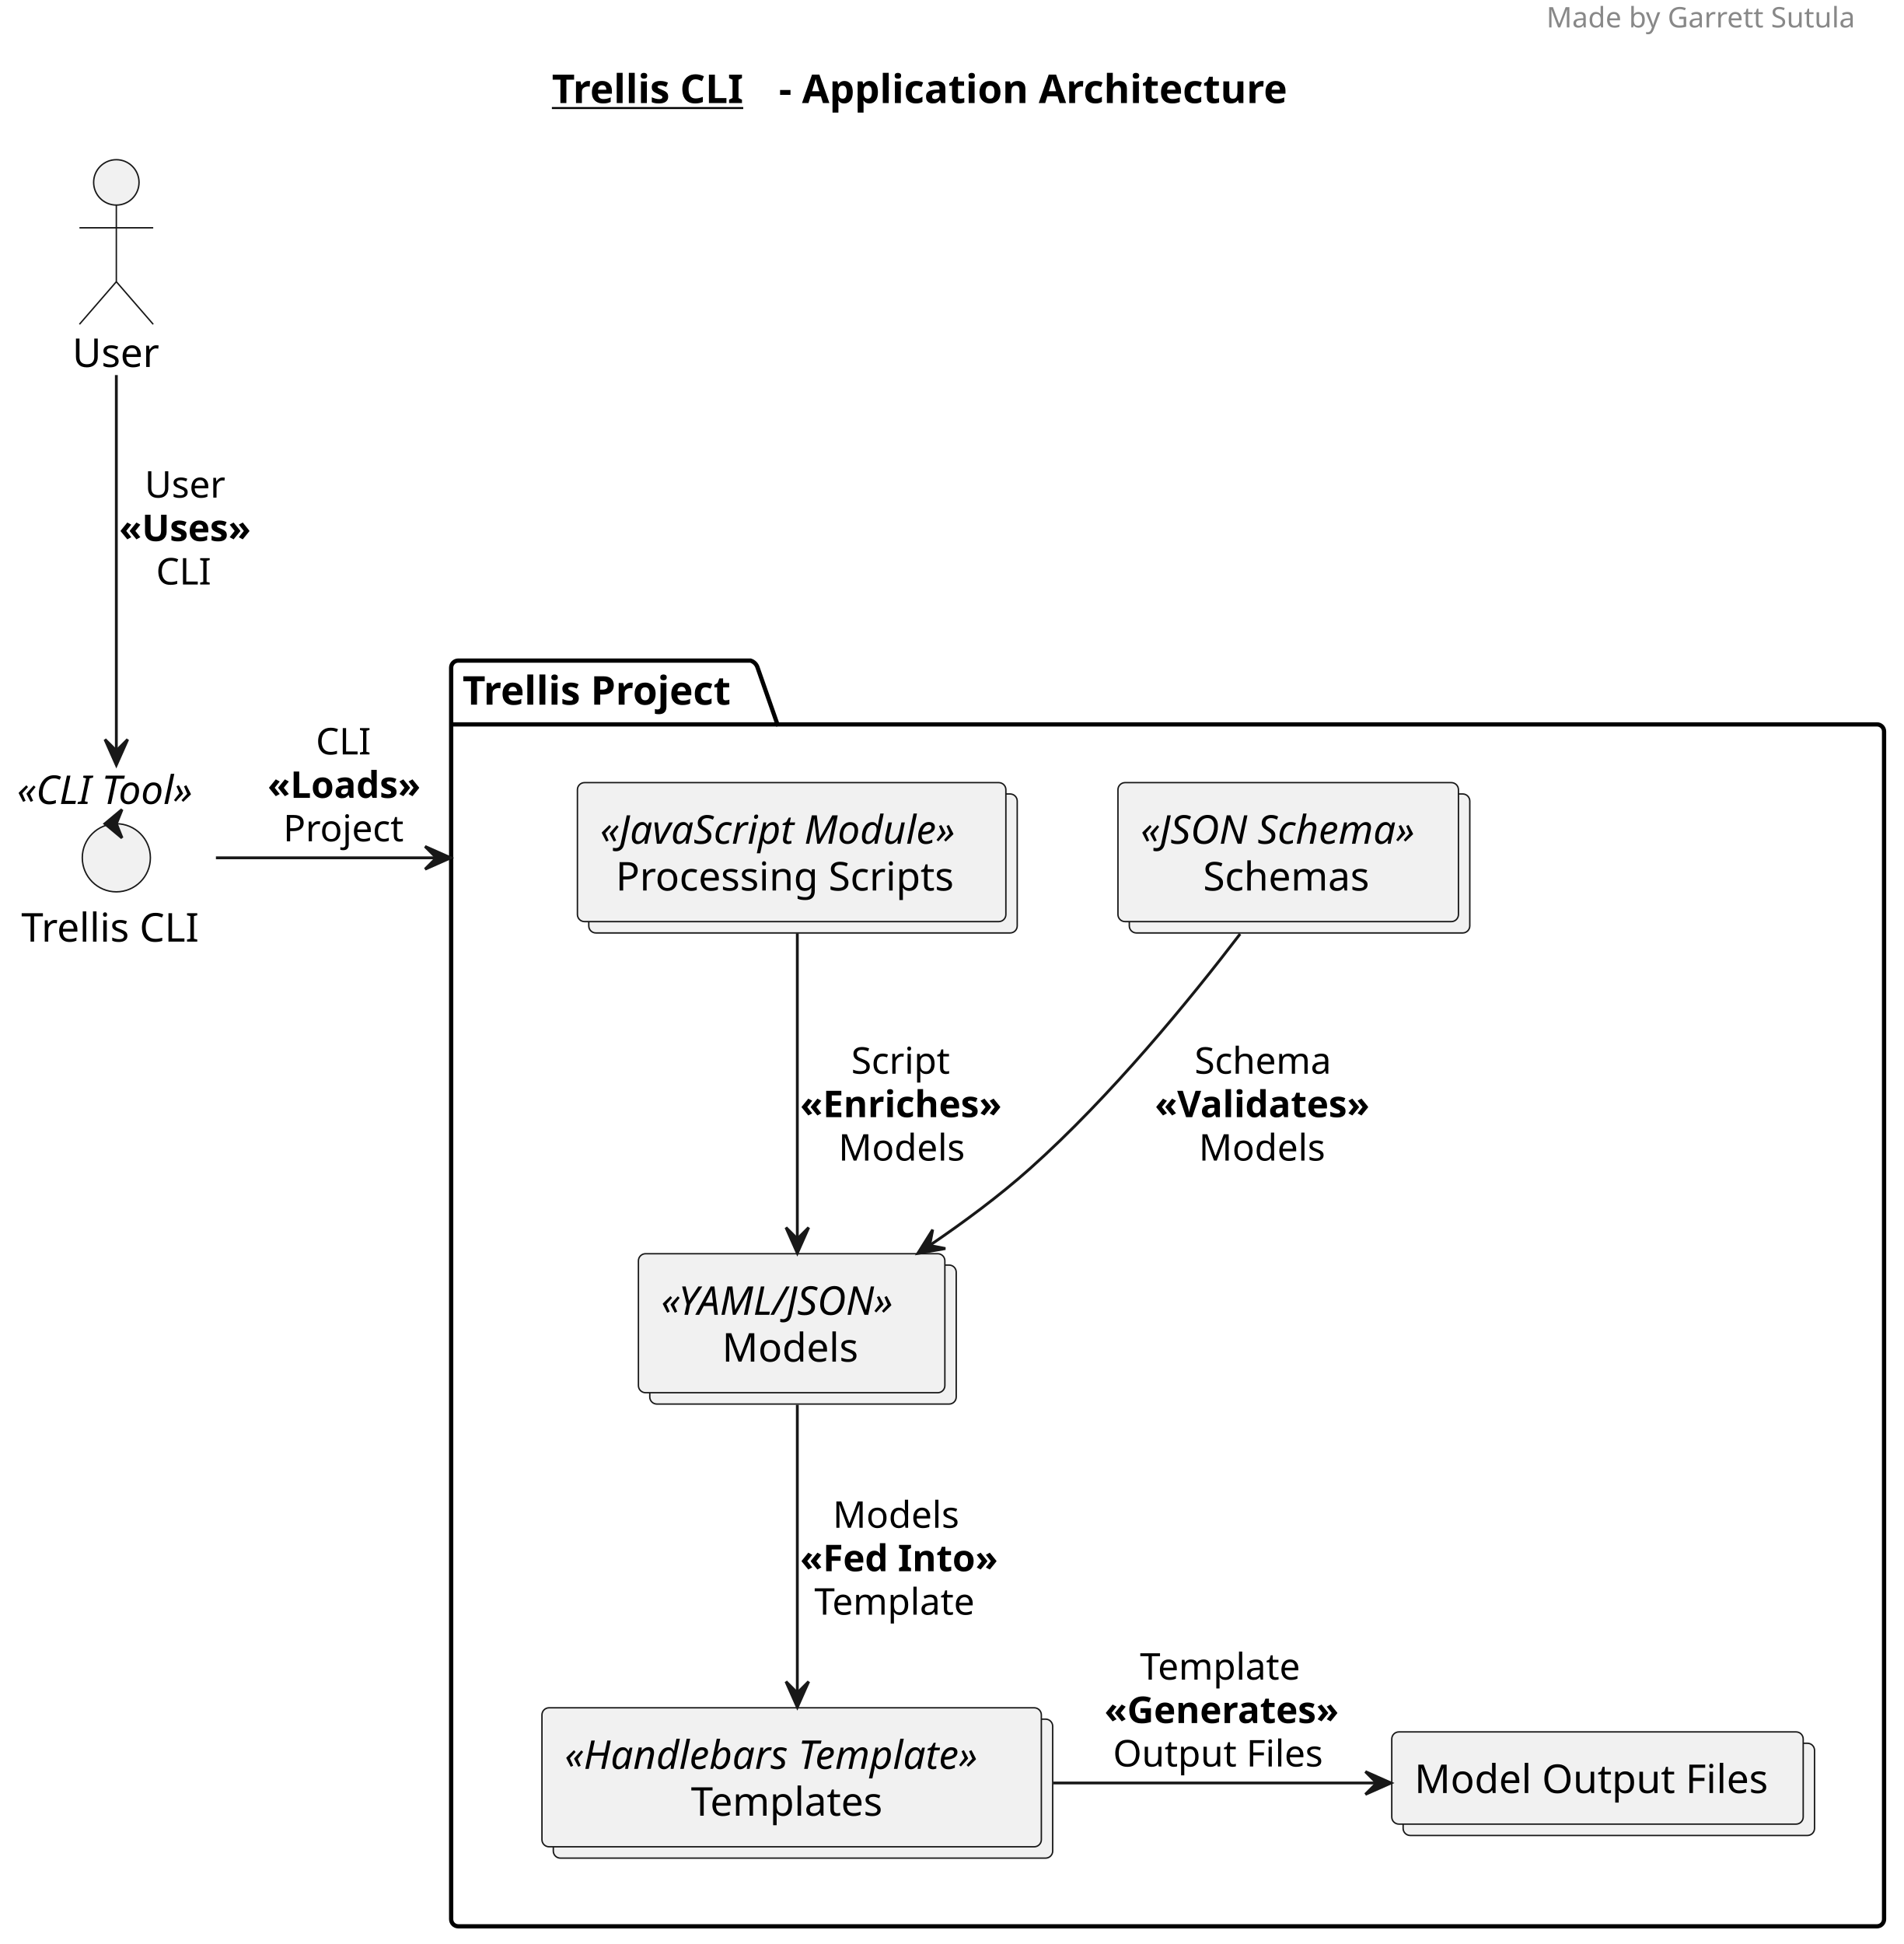
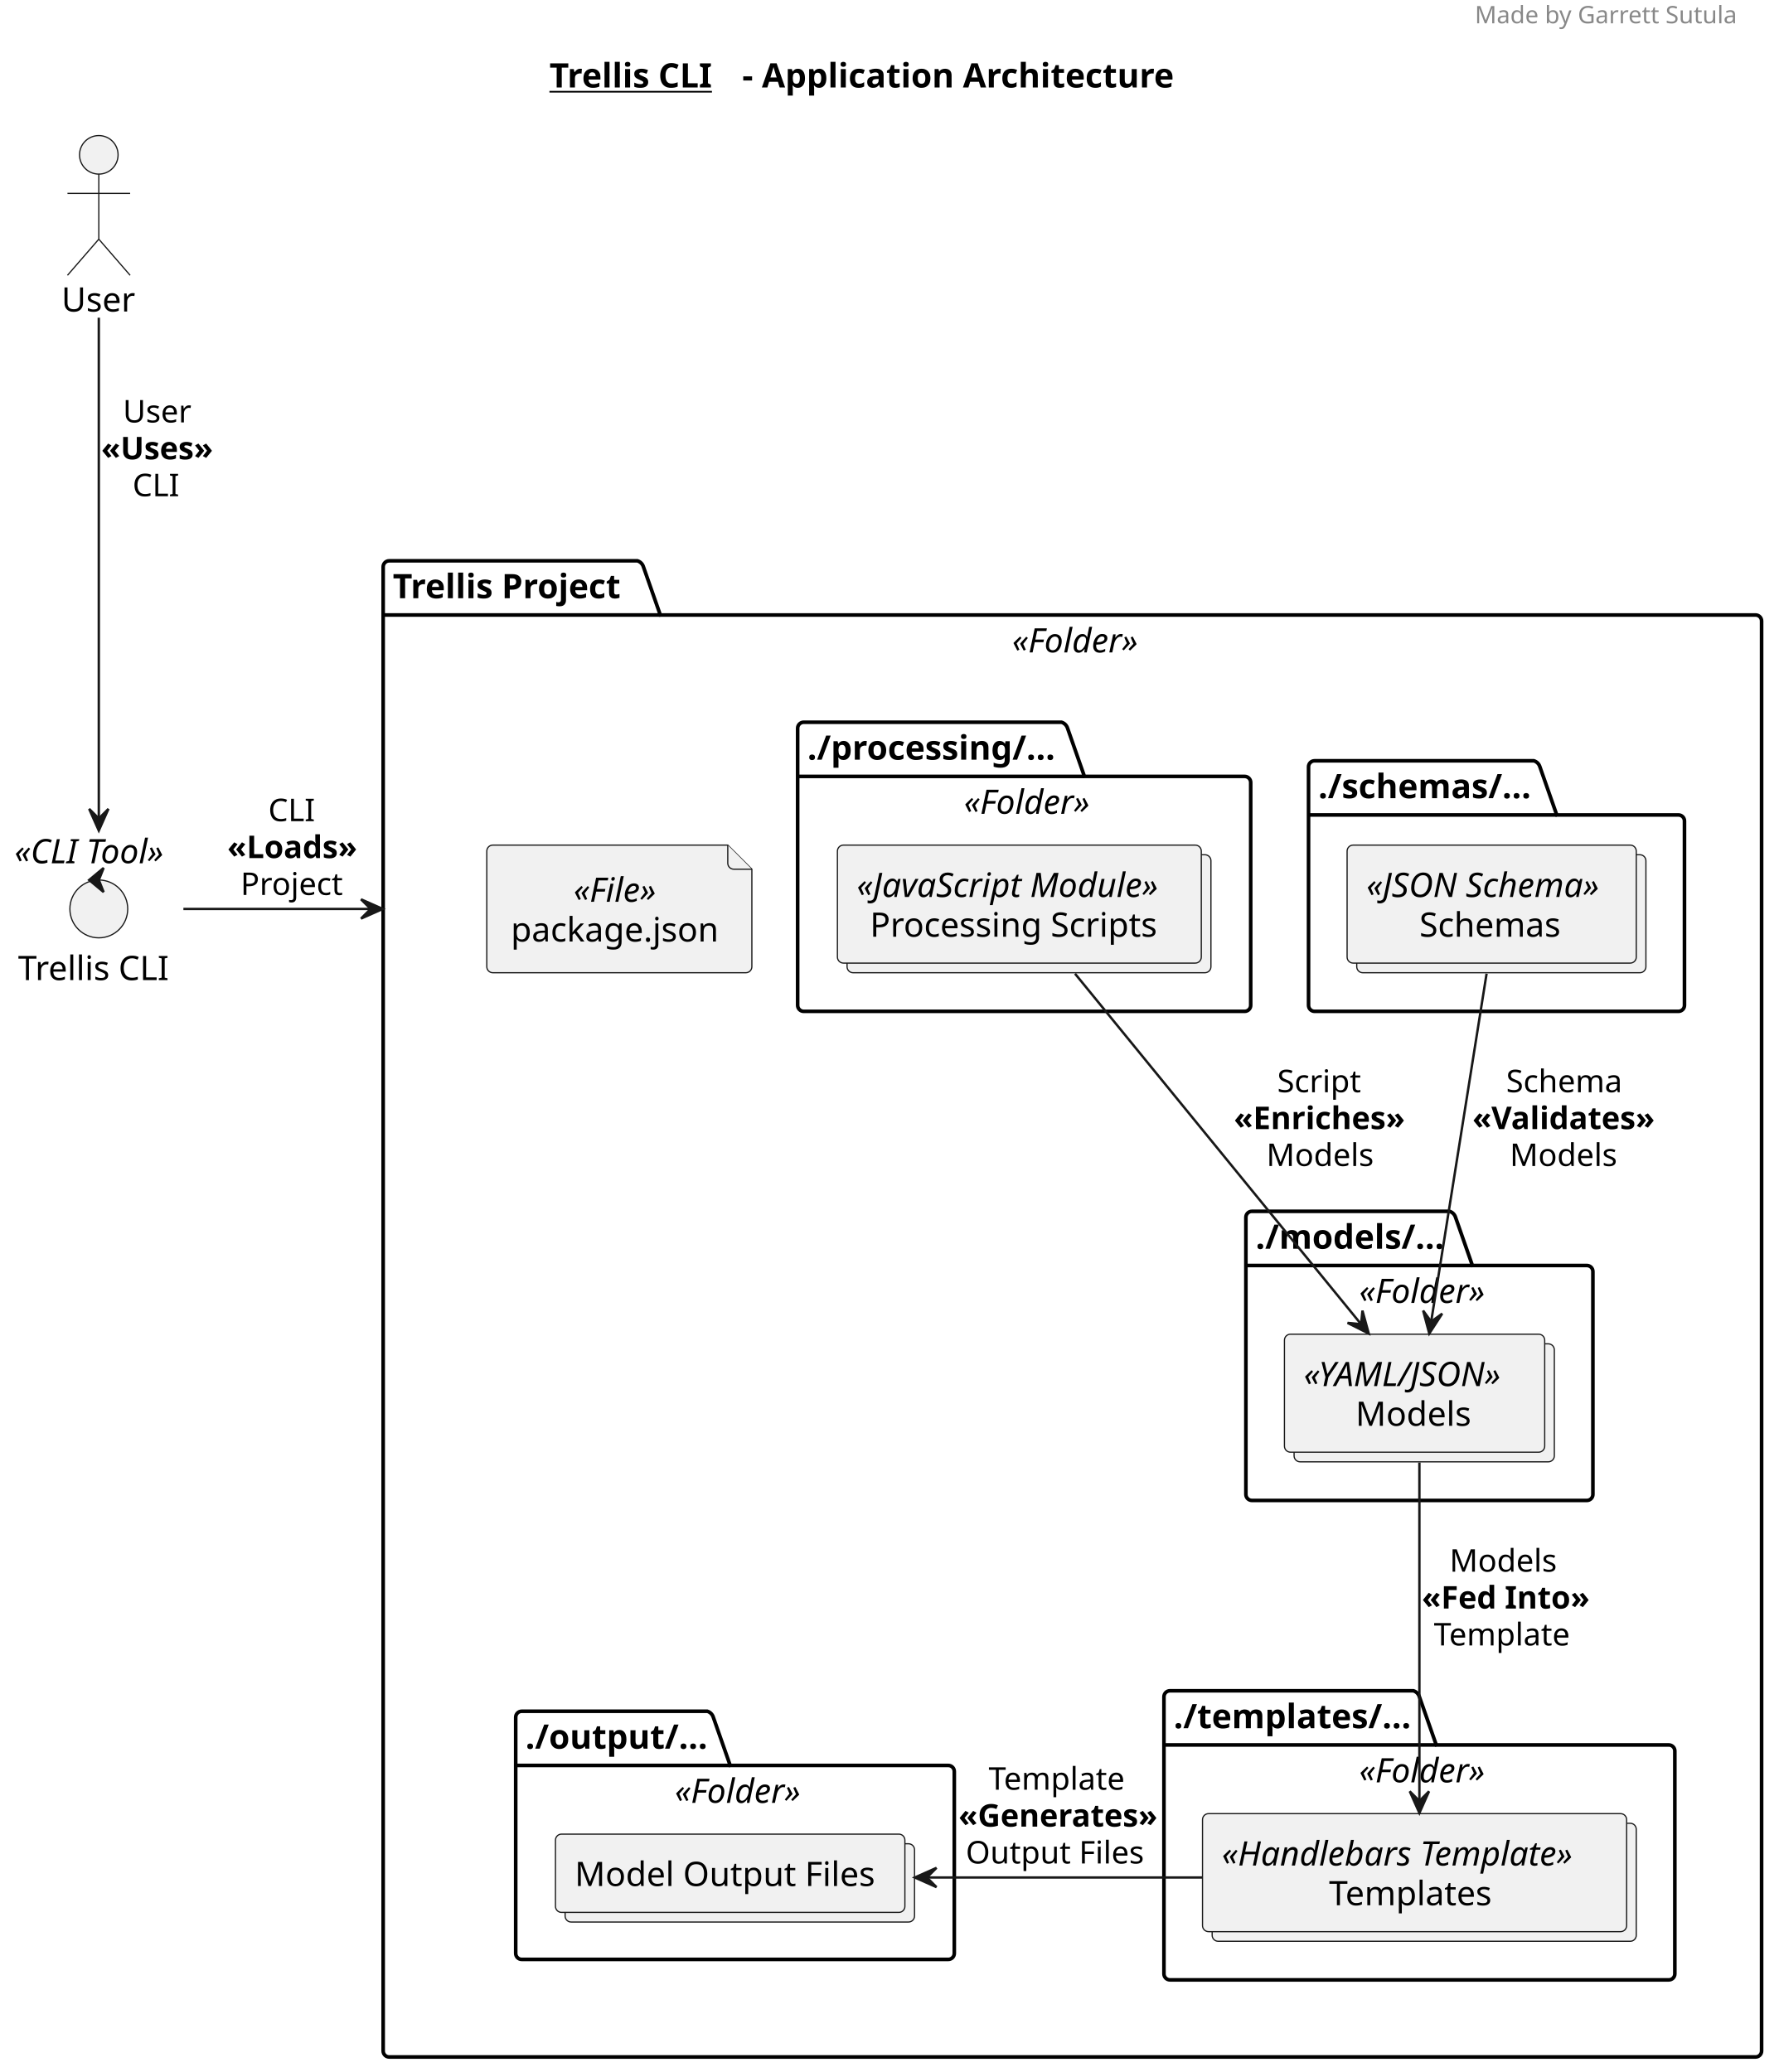
- <svg xmlns="http://www.w3.org/2000/svg" contentStyleType="text/css" height="685px" preserveAspectRatio="none" style="width:671px;height:685px;background:#FFFFFF;" version="1.1" viewBox="0 0 671 685" width="671px" zoomAndPan="magnify">
+ <svg xmlns="http://www.w3.org/2000/svg" contentStyleType="text/css" height="860px" preserveAspectRatio="none" style="width:738px;height:860px;background:#FFFFFF;" version="1.1" viewBox="0 0 738 860" width="738px" zoomAndPan="magnify">
  <defs />
  <g>
-     <rect height="11.777" style="stroke:#00000000;stroke-width:1.0;fill:none;" width="112" x="545" y="0" />
-     <text fill="#888888" font-family="sans-serif" font-size="10" lengthAdjust="spacing" textLength="112" x="545" y="9.668">Made by Garrett Sutula</text>
-     <rect height="26.488" style="stroke:#00000000;stroke-width:1.0;fill:none;" width="278" x="189.5" y="17.777" />
-     <text fill="#000000" font-family="sans-serif" font-size="14" font-weight="bold" lengthAdjust="spacing" text-decoration="underline" textLength="75" x="194.5" y="36.312">Trellis CLI</text>
-     <text fill="#000000" font-family="sans-serif" font-size="14" font-weight="bold" lengthAdjust="spacing" textLength="188" x="274.5" y="36.312">- Application Architecture</text>
+     <rect height="11.777" style="stroke:#00000000;stroke-width:1.0;fill:none;" width="112" x="612" y="0" />
+     <text fill="#888888" font-family="sans-serif" font-size="10" lengthAdjust="spacing" textLength="112" x="612" y="9.668">Made by Garrett Sutula</text>
+     <rect height="26.488" style="stroke:#00000000;stroke-width:1.0;fill:none;" width="278" x="223" y="17.777" />
+     <text fill="#000000" font-family="sans-serif" font-size="14" font-weight="bold" lengthAdjust="spacing" text-decoration="underline" textLength="75" x="228" y="36.312">Trellis CLI</text>
+     <text fill="#000000" font-family="sans-serif" font-size="14" font-weight="bold" lengthAdjust="spacing" textLength="188" x="308" y="36.312">- Application Architecture</text>
    <g id="cluster_project">
-       <path d="M161.5,232.766 L264.5,232.766 A3.75,3.75 0 0 1 267,235.266 L274,255.254 L661.5,255.254 A2.5,2.5 0 0 1 664,257.754 L664,676.266 A2.5,2.5 0 0 1 661.5,678.766 L161.5,678.766 A2.5,2.5 0 0 1 159,676.266 L159,235.266 A2.5,2.5 0 0 1 161.5,232.766 " style="stroke:#000000;stroke-width:1.5;fill:none;" />
+       <path d="M161.5,232.766 L264.5,232.766 A3.75,3.75 0 0 1 267,235.266 L274,255.254 L728.5,255.254 A2.5,2.5 0 0 1 731,257.754 L731,851.266 A2.5,2.5 0 0 1 728.5,853.766 L161.5,853.766 A2.5,2.5 0 0 1 159,851.266 L159,235.266 A2.5,2.5 0 0 1 161.5,232.766 " style="stroke:#000000;stroke-width:1.5;fill:none;" />
      <line style="stroke:#000000;stroke-width:1.5;fill:none;" x1="159" x2="274" y1="255.254" y2="255.254" />
      <text fill="#000000" font-family="sans-serif" font-size="14" font-weight="bold" lengthAdjust="spacing" textLength="102" x="163" y="248.301">Trellis Project</text>
+       <text fill="#000000" font-family="sans-serif" font-size="14" font-style="italic" lengthAdjust="spacing" textLength="58" x="420" y="270.789">«Folder»</text>
+     </g>
+     <g id="cluster_modelFolder">
+       <path d="M519.5,502.766 L601.5,502.766 A3.75,3.75 0 0 1 604,505.266 L611,525.254 L658.5,525.254 A2.5,2.5 0 0 1 661,527.754 L661,620.266 A2.5,2.5 0 0 1 658.5,622.766 L519.5,622.766 A2.5,2.5 0 0 1 517,620.266 L517,505.266 A2.5,2.5 0 0 1 519.5,502.766 " style="stroke:#000000;stroke-width:1.5;fill:none;" />
+       <line style="stroke:#000000;stroke-width:1.5;fill:none;" x1="517" x2="611" y1="525.254" y2="525.254" />
+       <text fill="#000000" font-family="sans-serif" font-size="14" font-weight="bold" lengthAdjust="spacing" textLength="81" x="521" y="518.301">./models/...</text>
+       <text fill="#000000" font-family="sans-serif" font-size="14" font-style="italic" lengthAdjust="spacing" textLength="58" x="564" y="540.789">«Folder»</text>
+     </g>
+     <g id="cluster_schemaFolder">
+       <path d="M545.5,315.766 L636.5,315.766 A3.75,3.75 0 0 1 639,318.266 L646,338.254 L696.5,338.254 A2.5,2.5 0 0 1 699,340.754 L699,417.266 A2.5,2.5 0 0 1 696.5,419.766 L545.5,419.766 A2.5,2.5 0 0 1 543,417.266 L543,318.266 A2.5,2.5 0 0 1 545.5,315.766 " style="stroke:#000000;stroke-width:1.5;fill:none;" />
+       <line style="stroke:#000000;stroke-width:1.5;fill:none;" x1="543" x2="646" y1="338.254" y2="338.254" />
+       <text fill="#000000" font-family="sans-serif" font-size="14" font-weight="bold" lengthAdjust="spacing" textLength="90" x="547" y="331.301">./schemas/...</text>
+     </g>
+     <g id="cluster_templatesFolder">
+       <path d="M485.5,701.766 L586.5,701.766 A3.75,3.75 0 0 1 589,704.266 L596,724.254 L692.5,724.254 A2.5,2.5 0 0 1 695,726.754 L695,819.266 A2.5,2.5 0 0 1 692.5,821.766 L485.5,821.766 A2.5,2.5 0 0 1 483,819.266 L483,704.266 A2.5,2.5 0 0 1 485.5,701.766 " style="stroke:#000000;stroke-width:1.5;fill:none;" />
+       <line style="stroke:#000000;stroke-width:1.5;fill:none;" x1="483" x2="596" y1="724.254" y2="724.254" />
+       <text fill="#000000" font-family="sans-serif" font-size="14" font-weight="bold" lengthAdjust="spacing" textLength="100" x="487" y="717.301">./templates/...</text>
+       <text fill="#000000" font-family="sans-serif" font-size="14" font-style="italic" lengthAdjust="spacing" textLength="58" x="564" y="739.789">«Folder»</text>
+     </g>
+     <g id="cluster_scriptsFolder">
+       <path d="M333.5,299.766 L440.5,299.766 A3.75,3.75 0 0 1 443,302.266 L450,322.254 L516.5,322.254 A2.5,2.5 0 0 1 519,324.754 L519,417.266 A2.5,2.5 0 0 1 516.5,419.766 L333.5,419.766 A2.5,2.5 0 0 1 331,417.266 L331,302.266 A2.5,2.5 0 0 1 333.5,299.766 " style="stroke:#000000;stroke-width:1.5;fill:none;" />
+       <line style="stroke:#000000;stroke-width:1.5;fill:none;" x1="331" x2="450" y1="322.254" y2="322.254" />
+       <text fill="#000000" font-family="sans-serif" font-size="14" font-weight="bold" lengthAdjust="spacing" textLength="106" x="335" y="315.301">./processing/...</text>
+       <text fill="#000000" font-family="sans-serif" font-size="14" font-style="italic" lengthAdjust="spacing" textLength="58" x="400" y="337.789">«Folder»</text>
+     </g>
+     <g id="cluster_outputFolder">
+       <path d="M216.5,710.266 L293.5,710.266 A3.75,3.75 0 0 1 296,712.766 L303,732.754 L393.5,732.754 A2.5,2.5 0 0 1 396,735.254 L396,810.766 A2.5,2.5 0 0 1 393.5,813.266 L216.5,813.266 A2.5,2.5 0 0 1 214,810.766 L214,712.766 A2.5,2.5 0 0 1 216.5,710.266 " style="stroke:#000000;stroke-width:1.5;fill:none;" />
+       <line style="stroke:#000000;stroke-width:1.5;fill:none;" x1="214" x2="303" y1="732.754" y2="732.754" />
+       <text fill="#000000" font-family="sans-serif" font-size="14" font-weight="bold" lengthAdjust="spacing" textLength="76" x="218" y="725.801">./output/...</text>
+       <text fill="#000000" font-family="sans-serif" font-size="14" font-style="italic" lengthAdjust="spacing" textLength="58" x="280" y="748.289">«Folder»</text>
+     </g>
+     <g id="elem_package.json">
+       <path d="M202,353.266 L202,401.242 A2.5,2.5 0 0 0 204.5,403.742 L309.5,403.742 A2.5,2.5 0 0 0 312,401.242 L312,360.766 L302,350.766 L204.5,350.766 A2.5,2.5 0 0 0 202,353.266 " fill="#F1F1F1" style="stroke:#181818;stroke-width:0.5;" />
+       <path d="M302,350.766 L302,358.266 A2.5,2.5 0 0 0 304.5,360.766 L312,360.766 " fill="#F1F1F1" style="stroke:#181818;stroke-width:0.5;" />
+       <text fill="#000000" font-family="sans-serif" font-size="14" font-style="italic" lengthAdjust="spacing" textLength="38" x="238" y="374.301">«File»</text>
+       <text fill="#000000" font-family="sans-serif" font-size="14" lengthAdjust="spacing" textLength="90" x="212" y="390.789">package.json</text>
    </g>
    <g id="elem_models">
-       <rect fill="#F1F1F1" height="48.977" rx="2.5" ry="2.5" style="stroke:#181818;stroke-width:0.5;" width="108" x="229" y="445.766" />
-       <rect fill="#F1F1F1" height="48.977" rx="2.5" ry="2.5" style="stroke:#181818;stroke-width:0.5;" width="108" x="225" y="441.766" />
-       <text fill="#000000" font-family="sans-serif" font-size="14" font-style="italic" lengthAdjust="spacing" textLength="92" x="233" y="463.301">«YAML/JSON»</text>
-       <text fill="#000000" font-family="sans-serif" font-size="14" lengthAdjust="spacing" textLength="49" x="254.5" y="479.789">Models</text>
+       <rect fill="#F1F1F1" height="48.977" rx="2.5" ry="2.5" style="stroke:#181818;stroke-width:0.5;" width="108" x="537" y="557.766" />
+       <rect fill="#F1F1F1" height="48.977" rx="2.5" ry="2.5" style="stroke:#181818;stroke-width:0.5;" width="108" x="533" y="553.766" />
+       <text fill="#000000" font-family="sans-serif" font-size="14" font-style="italic" lengthAdjust="spacing" textLength="92" x="541" y="575.301">«YAML/JSON»</text>
+       <text fill="#000000" font-family="sans-serif" font-size="14" lengthAdjust="spacing" textLength="49" x="562.5" y="591.789">Models</text>
    </g>
    <g id="elem_schema">
-       <rect fill="#F1F1F1" height="48.977" rx="2.5" ry="2.5" style="stroke:#181818;stroke-width:0.5;" width="120" x="398" y="279.766" />
-       <rect fill="#F1F1F1" height="48.977" rx="2.5" ry="2.5" style="stroke:#181818;stroke-width:0.5;" width="120" x="394" y="275.766" />
-       <text fill="#000000" font-family="sans-serif" font-size="14" font-style="italic" lengthAdjust="spacing" textLength="104" x="402" y="297.301">«JSON Schema»</text>
-       <text fill="#000000" font-family="sans-serif" font-size="14" lengthAdjust="spacing" textLength="60" x="424" y="313.789">Schemas</text>
+       <rect fill="#F1F1F1" height="48.977" rx="2.5" ry="2.5" style="stroke:#181818;stroke-width:0.5;" width="120" x="563" y="354.766" />
+       <rect fill="#F1F1F1" height="48.977" rx="2.5" ry="2.5" style="stroke:#181818;stroke-width:0.5;" width="120" x="559" y="350.766" />
+       <text fill="#000000" font-family="sans-serif" font-size="14" font-style="italic" lengthAdjust="spacing" textLength="104" x="567" y="372.301">«JSON Schema»</text>
+       <text fill="#000000" font-family="sans-serif" font-size="14" lengthAdjust="spacing" textLength="60" x="589" y="388.789">Schemas</text>
    </g>
    <g id="elem_template">
-       <rect fill="#F1F1F1" height="48.977" rx="2.5" ry="2.5" style="stroke:#181818;stroke-width:0.5;" width="176" x="195" y="605.766" />
-       <rect fill="#F1F1F1" height="48.977" rx="2.5" ry="2.5" style="stroke:#181818;stroke-width:0.5;" width="176" x="191" y="601.766" />
-       <text fill="#000000" font-family="sans-serif" font-size="14" font-style="italic" lengthAdjust="spacing" textLength="160" x="199" y="623.301">«Handlebars Template»</text>
-       <text fill="#000000" font-family="sans-serif" font-size="14" lengthAdjust="spacing" textLength="71" x="243.5" y="639.789">Templates</text>
+       <rect fill="#F1F1F1" height="48.977" rx="2.5" ry="2.5" style="stroke:#181818;stroke-width:0.5;" width="176" x="503" y="756.766" />
+       <rect fill="#F1F1F1" height="48.977" rx="2.5" ry="2.5" style="stroke:#181818;stroke-width:0.5;" width="176" x="499" y="752.766" />
+       <text fill="#000000" font-family="sans-serif" font-size="14" font-style="italic" lengthAdjust="spacing" textLength="160" x="507" y="774.301">«Handlebars Template»</text>
+       <text fill="#000000" font-family="sans-serif" font-size="14" lengthAdjust="spacing" textLength="71" x="551.5" y="790.789">Templates</text>
    </g>
    <g id="elem_script">
-       <rect fill="#F1F1F1" height="48.977" rx="2.5" ry="2.5" style="stroke:#181818;stroke-width:0.5;" width="151" x="207.5" y="279.766" />
-       <rect fill="#F1F1F1" height="48.977" rx="2.5" ry="2.5" style="stroke:#181818;stroke-width:0.5;" width="151" x="203.5" y="275.766" />
-       <text fill="#000000" font-family="sans-serif" font-size="14" font-style="italic" lengthAdjust="spacing" textLength="135" x="211.5" y="297.301">«JavaScript Module»</text>
-       <text fill="#000000" font-family="sans-serif" font-size="14" lengthAdjust="spacing" textLength="124" x="217" y="313.789">Processing Scripts</text>
+       <rect fill="#F1F1F1" height="48.977" rx="2.5" ry="2.5" style="stroke:#181818;stroke-width:0.5;" width="151" x="351.5" y="354.766" />
+       <rect fill="#F1F1F1" height="48.977" rx="2.5" ry="2.5" style="stroke:#181818;stroke-width:0.5;" width="151" x="347.5" y="350.766" />
+       <text fill="#000000" font-family="sans-serif" font-size="14" font-style="italic" lengthAdjust="spacing" textLength="135" x="355.5" y="372.301">«JavaScript Module»</text>
+       <text fill="#000000" font-family="sans-serif" font-size="14" lengthAdjust="spacing" textLength="124" x="361" y="388.789">Processing Scripts</text>
    </g>
    <g id="elem_output">
-       <rect fill="#F1F1F1" height="32.488" rx="2.5" ry="2.5" style="stroke:#181818;stroke-width:0.5;" width="145" x="494.5" y="614.266" />
-       <rect fill="#F1F1F1" height="32.488" rx="2.5" ry="2.5" style="stroke:#181818;stroke-width:0.5;" width="145" x="490.5" y="610.266" />
-       <text fill="#000000" font-family="sans-serif" font-size="14" lengthAdjust="spacing" textLength="129" x="498.5" y="631.801">Model Output Files</text>
+       <rect fill="#F1F1F1" height="32.488" rx="2.5" ry="2.5" style="stroke:#181818;stroke-width:0.5;" width="145" x="234.5" y="765.266" />
+       <rect fill="#F1F1F1" height="32.488" rx="2.5" ry="2.5" style="stroke:#181818;stroke-width:0.5;" width="145" x="230.5" y="761.266" />
+       <text fill="#000000" font-family="sans-serif" font-size="14" lengthAdjust="spacing" textLength="129" x="238.5" y="782.801">Model Output Files</text>
    </g>
    <g id="elem_user">
      <ellipse cx="41" cy="64.266" fill="#F1F1F1" rx="8" ry="8" style="stroke:#181818;stroke-width:0.5;" />
      <path d="M41,72.266 L41,99.266 M28,80.266 L54,80.266 M41,99.266 L28,114.266 M41,99.266 L54,114.266 " fill="none" style="stroke:#181818;stroke-width:0.5;" />
      <text fill="#000000" font-family="sans-serif" font-size="14" lengthAdjust="spacing" textLength="31" x="25.5" y="129.301">User</text>
    </g>
    <g id="elem_trellis">
-       <ellipse cx="41" cy="302.254" fill="#F1F1F1" rx="12" ry="12" style="stroke:#181818;stroke-width:0.5;" />
-       <polygon fill="#181818" points="37,290.254,43,285.254,41,290.254,43,295.254,37,290.254" style="stroke:#181818;stroke-width:1.0;" />
-       <text fill="#000000" font-family="sans-serif" font-size="14" lengthAdjust="spacing" textLength="67" x="7.5" y="331.789">Trellis CLI</text>
-       <text fill="#000000" font-family="sans-serif" font-size="14" font-style="italic" lengthAdjust="spacing" textLength="70" x="6" y="283.301">«CLI Tool»</text>
+       <ellipse cx="41" cy="377.254" fill="#F1F1F1" rx="12" ry="12" style="stroke:#181818;stroke-width:0.5;" />
+       <polygon fill="#181818" points="37,365.254,43,360.254,41,365.254,43,370.254,37,365.254" style="stroke:#181818;stroke-width:1.0;" />
+       <text fill="#000000" font-family="sans-serif" font-size="14" lengthAdjust="spacing" textLength="67" x="7.5" y="406.789">Trellis CLI</text>
+       <text fill="#000000" font-family="sans-serif" font-size="14" font-style="italic" lengthAdjust="spacing" textLength="70" x="6" y="358.301">«CLI Tool»</text>
    </g>
    <g id="link_user_trellis">
-       <path d="M41,132.166 C41,169.606 41,226.876 41,264.206 " fill="none" id="user-to-trellis" style="stroke:#181818;stroke-width:1.0;" />
-       <polygon fill="#181818" points="41,269.556,45,260.556,41,264.556,37,260.556,41,269.556" style="stroke:#181818;stroke-width:1.0;" />
+       <path d="M41,131.856 C41,185.946 41,285.876 41,339.676 " fill="none" id="user-to-trellis" style="stroke:#181818;stroke-width:1.0;" />
+       <polygon fill="#181818" points="41,344.736,45,335.736,41,339.736,37,335.736,41,344.736" style="stroke:#181818;stroke-width:1.0;" />
      <text fill="#000000" font-family="sans-serif" font-size="13" lengthAdjust="spacing" textLength="28" x="51" y="175.334">User</text>
      <text fill="#000000" font-family="sans-serif" font-size="13" font-weight="bold" lengthAdjust="spacing" textLength="46" x="42" y="190.644">«Uses»</text>
      <text fill="#000000" font-family="sans-serif" font-size="13" lengthAdjust="spacing" textLength="20" x="55" y="205.955">CLI</text>
    </g>
    <g id="link_trellis_project">
-       <path d="M76.1,302.266 C93.575,302.266 114.64,302.266 132.09,302.266 C140.815,302.266 148.636,302.266 154.653,302.266 C156.157,302.266 157.549,302.266 158.813,302.266 " fill="none" id="trellis-to-project" style="stroke:#181818;stroke-width:1.0;" />
-       <polygon fill="#181818" points="158.813,302.266,149.813,298.266,153.813,302.266,149.813,306.266,158.813,302.266" style="stroke:#181818;stroke-width:1.0;" />
-       <text fill="#000000" font-family="sans-serif" font-size="13" lengthAdjust="spacing" textLength="20" x="111.32" y="265.834">CLI</text>
-       <text fill="#000000" font-family="sans-serif" font-size="13" font-weight="bold" lengthAdjust="spacing" textLength="54" x="94.32" y="281.144">«Loads»</text>
-       <text fill="#000000" font-family="sans-serif" font-size="13" lengthAdjust="spacing" textLength="43" x="99.82" y="296.455">Project</text>
+       <path d="M76.1,377.266 C93.575,377.266 114.64,377.266 132.09,377.266 C140.815,377.266 148.636,377.266 154.653,377.266 C156.157,377.266 157.549,377.266 158.813,377.266 " fill="none" id="trellis-to-project" style="stroke:#181818;stroke-width:1.0;" />
+       <polygon fill="#181818" points="158.813,377.266,149.813,373.266,153.813,377.266,149.813,381.266,158.813,377.266" style="stroke:#181818;stroke-width:1.0;" />
+       <text fill="#000000" font-family="sans-serif" font-size="13" lengthAdjust="spacing" textLength="20" x="111.32" y="340.834">CLI</text>
+       <text fill="#000000" font-family="sans-serif" font-size="13" font-weight="bold" lengthAdjust="spacing" textLength="54" x="94.32" y="356.144">«Loads»</text>
+       <text fill="#000000" font-family="sans-serif" font-size="13" lengthAdjust="spacing" textLength="43" x="99.82" y="371.455">Project</text>
    </g>
    <g id="link_schema_models">
-       <path d="M437.05,329.096 C419.37,352.226 391.51,386.326 363,411.766 C352.26,421.346 339.78,430.596 327.84,438.706 " fill="none" id="schema-to-models" style="stroke:#181818;stroke-width:1.0;" />
-       <polygon fill="#181818" points="323.47,441.646,333.171,439.943,327.619,438.856,328.707,433.304,323.47,441.646" style="stroke:#181818;stroke-width:1.0;" />
-       <text fill="#000000" font-family="sans-serif" font-size="13" lengthAdjust="spacing" textLength="48" x="421" y="378.334">Schema</text>
-       <text fill="#000000" font-family="sans-serif" font-size="13" font-weight="bold" lengthAdjust="spacing" textLength="76" x="407" y="393.644">«Validates»</text>
-       <text fill="#000000" font-family="sans-serif" font-size="13" lengthAdjust="spacing" textLength="45" x="422.5" y="408.955">Models</text>
+       <path d="M616.88,404.136 C611,441.066 600.22,508.816 593.92,548.346 " fill="none" id="schema-to-models" style="stroke:#181818;stroke-width:1.0;" />
+       <polygon fill="#181818" points="593.1,553.496,598.463,545.235,593.885,548.558,590.562,543.979,593.1,553.496" style="stroke:#181818;stroke-width:1.0;" />
+       <text fill="#000000" font-family="sans-serif" font-size="13" lengthAdjust="spacing" textLength="48" x="625" y="453.334">Schema</text>
+       <text fill="#000000" font-family="sans-serif" font-size="13" font-weight="bold" lengthAdjust="spacing" textLength="76" x="611" y="468.644">«Validates»</text>
+       <text fill="#000000" font-family="sans-serif" font-size="13" lengthAdjust="spacing" textLength="45" x="626.5" y="483.955">Models</text>
    </g>
    <g id="link_script_models">
-       <path d="M281,328.886 C281,357.926 281,405.256 281,436.326 " fill="none" id="script-to-models" style="stroke:#181818;stroke-width:1.0;" />
-       <polygon fill="#181818" points="281,441.546,285,432.546,281,436.546,277,432.546,281,441.546" style="stroke:#181818;stroke-width:1.0;" />
-       <text fill="#000000" font-family="sans-serif" font-size="13" lengthAdjust="spacing" textLength="36" x="300" y="378.334">Script</text>
-       <text fill="#000000" font-family="sans-serif" font-size="13" font-weight="bold" lengthAdjust="spacing" textLength="72" x="282" y="393.644">«Enriches»</text>
-       <text fill="#000000" font-family="sans-serif" font-size="13" lengthAdjust="spacing" textLength="45" x="295.5" y="408.955">Models</text>
+       <path d="M446.1,404.136 C476.49,441.366 532.42,509.926 564.56,549.316 " fill="none" id="script-to-models" style="stroke:#181818;stroke-width:1.0;" />
+       <polygon fill="#181818" points="567.98,553.496,565.371,543.999,564.812,549.628,559.182,549.068,567.98,553.496" style="stroke:#181818;stroke-width:1.0;" />
+       <text fill="#000000" font-family="sans-serif" font-size="13" lengthAdjust="spacing" textLength="36" x="530" y="453.334">Script</text>
+       <text fill="#000000" font-family="sans-serif" font-size="13" font-weight="bold" lengthAdjust="spacing" textLength="72" x="512" y="468.644">«Enriches»</text>
+       <text fill="#000000" font-family="sans-serif" font-size="13" lengthAdjust="spacing" textLength="45" x="525.5" y="483.955">Models</text>
    </g>
    <g id="link_models_template">
-       <path d="M281,495.006 C281,522.666 281,566.626 281,596.196 " fill="none" id="models-to-template" style="stroke:#181818;stroke-width:1.0;" />
-       <polygon fill="#181818" points="281,601.536,285,592.536,281,596.536,277,592.536,281,601.536" style="stroke:#181818;stroke-width:1.0;" />
-       <text fill="#000000" font-family="sans-serif" font-size="13" lengthAdjust="spacing" textLength="45" x="293.5" y="538.334">Models</text>
-       <text fill="#000000" font-family="sans-serif" font-size="13" font-weight="bold" lengthAdjust="spacing" textLength="68" x="282" y="553.644">«Fed Into»</text>
-       <text fill="#000000" font-family="sans-serif" font-size="13" lengthAdjust="spacing" textLength="58" x="287" y="568.955">Template</text>
+       <path d="M589,607.016 C589,643.156 589,708.796 589,747.466 " fill="none" id="models-to-template" style="stroke:#181818;stroke-width:1.0;" />
+       <polygon fill="#181818" points="589,752.506,593,743.506,589,747.506,585,743.506,589,752.506" style="stroke:#181818;stroke-width:1.0;" />
+       <text fill="#000000" font-family="sans-serif" font-size="13" lengthAdjust="spacing" textLength="45" x="601.5" y="652.334">Models</text>
+       <text fill="#000000" font-family="sans-serif" font-size="13" font-weight="bold" lengthAdjust="spacing" textLength="68" x="590" y="667.644">«Fed Into»</text>
+       <text fill="#000000" font-family="sans-serif" font-size="13" lengthAdjust="spacing" textLength="58" x="595" y="682.955">Template</text>
    </g>
    <g id="link_template_output">
-       <path d="M371.25,628.266 C407.78,628.266 449.61,628.266 485.03,628.266 " fill="none" id="template-to-output" style="stroke:#181818;stroke-width:1.0;" />
-       <polygon fill="#181818" points="490.21,628.266,481.21,624.266,485.21,628.266,481.21,632.266,490.21,628.266" style="stroke:#181818;stroke-width:1.0;" />
-       <text fill="#000000" font-family="sans-serif" font-size="13" lengthAdjust="spacing" textLength="58" x="401.75" y="591.834">Template</text>
-       <text fill="#000000" font-family="sans-serif" font-size="13" font-weight="bold" lengthAdjust="spacing" textLength="83" x="389.25" y="607.144">«Generates»</text>
-       <text fill="#000000" font-family="sans-serif" font-size="13" lengthAdjust="spacing" textLength="77" x="392.25" y="622.455">Output Files</text>
+       <path d="M498.95,779.266 C462.31,779.266 420.33,779.266 384.81,779.266 " fill="none" id="template-to-output" style="stroke:#181818;stroke-width:1.0;" />
+       <polygon fill="#181818" points="379.62,779.266,388.62,783.266,384.62,779.266,388.62,775.266,379.62,779.266" style="stroke:#181818;stroke-width:1.0;" />
+       <text fill="#000000" font-family="sans-serif" font-size="13" lengthAdjust="spacing" textLength="58" x="410.25" y="742.834">Template</text>
+       <text fill="#000000" font-family="sans-serif" font-size="13" font-weight="bold" lengthAdjust="spacing" textLength="83" x="397.75" y="758.144">«Generates»</text>
+       <text fill="#000000" font-family="sans-serif" font-size="13" lengthAdjust="spacing" textLength="77" x="400.75" y="773.455">Output Files</text>
    </g>
  </g>
</svg>
